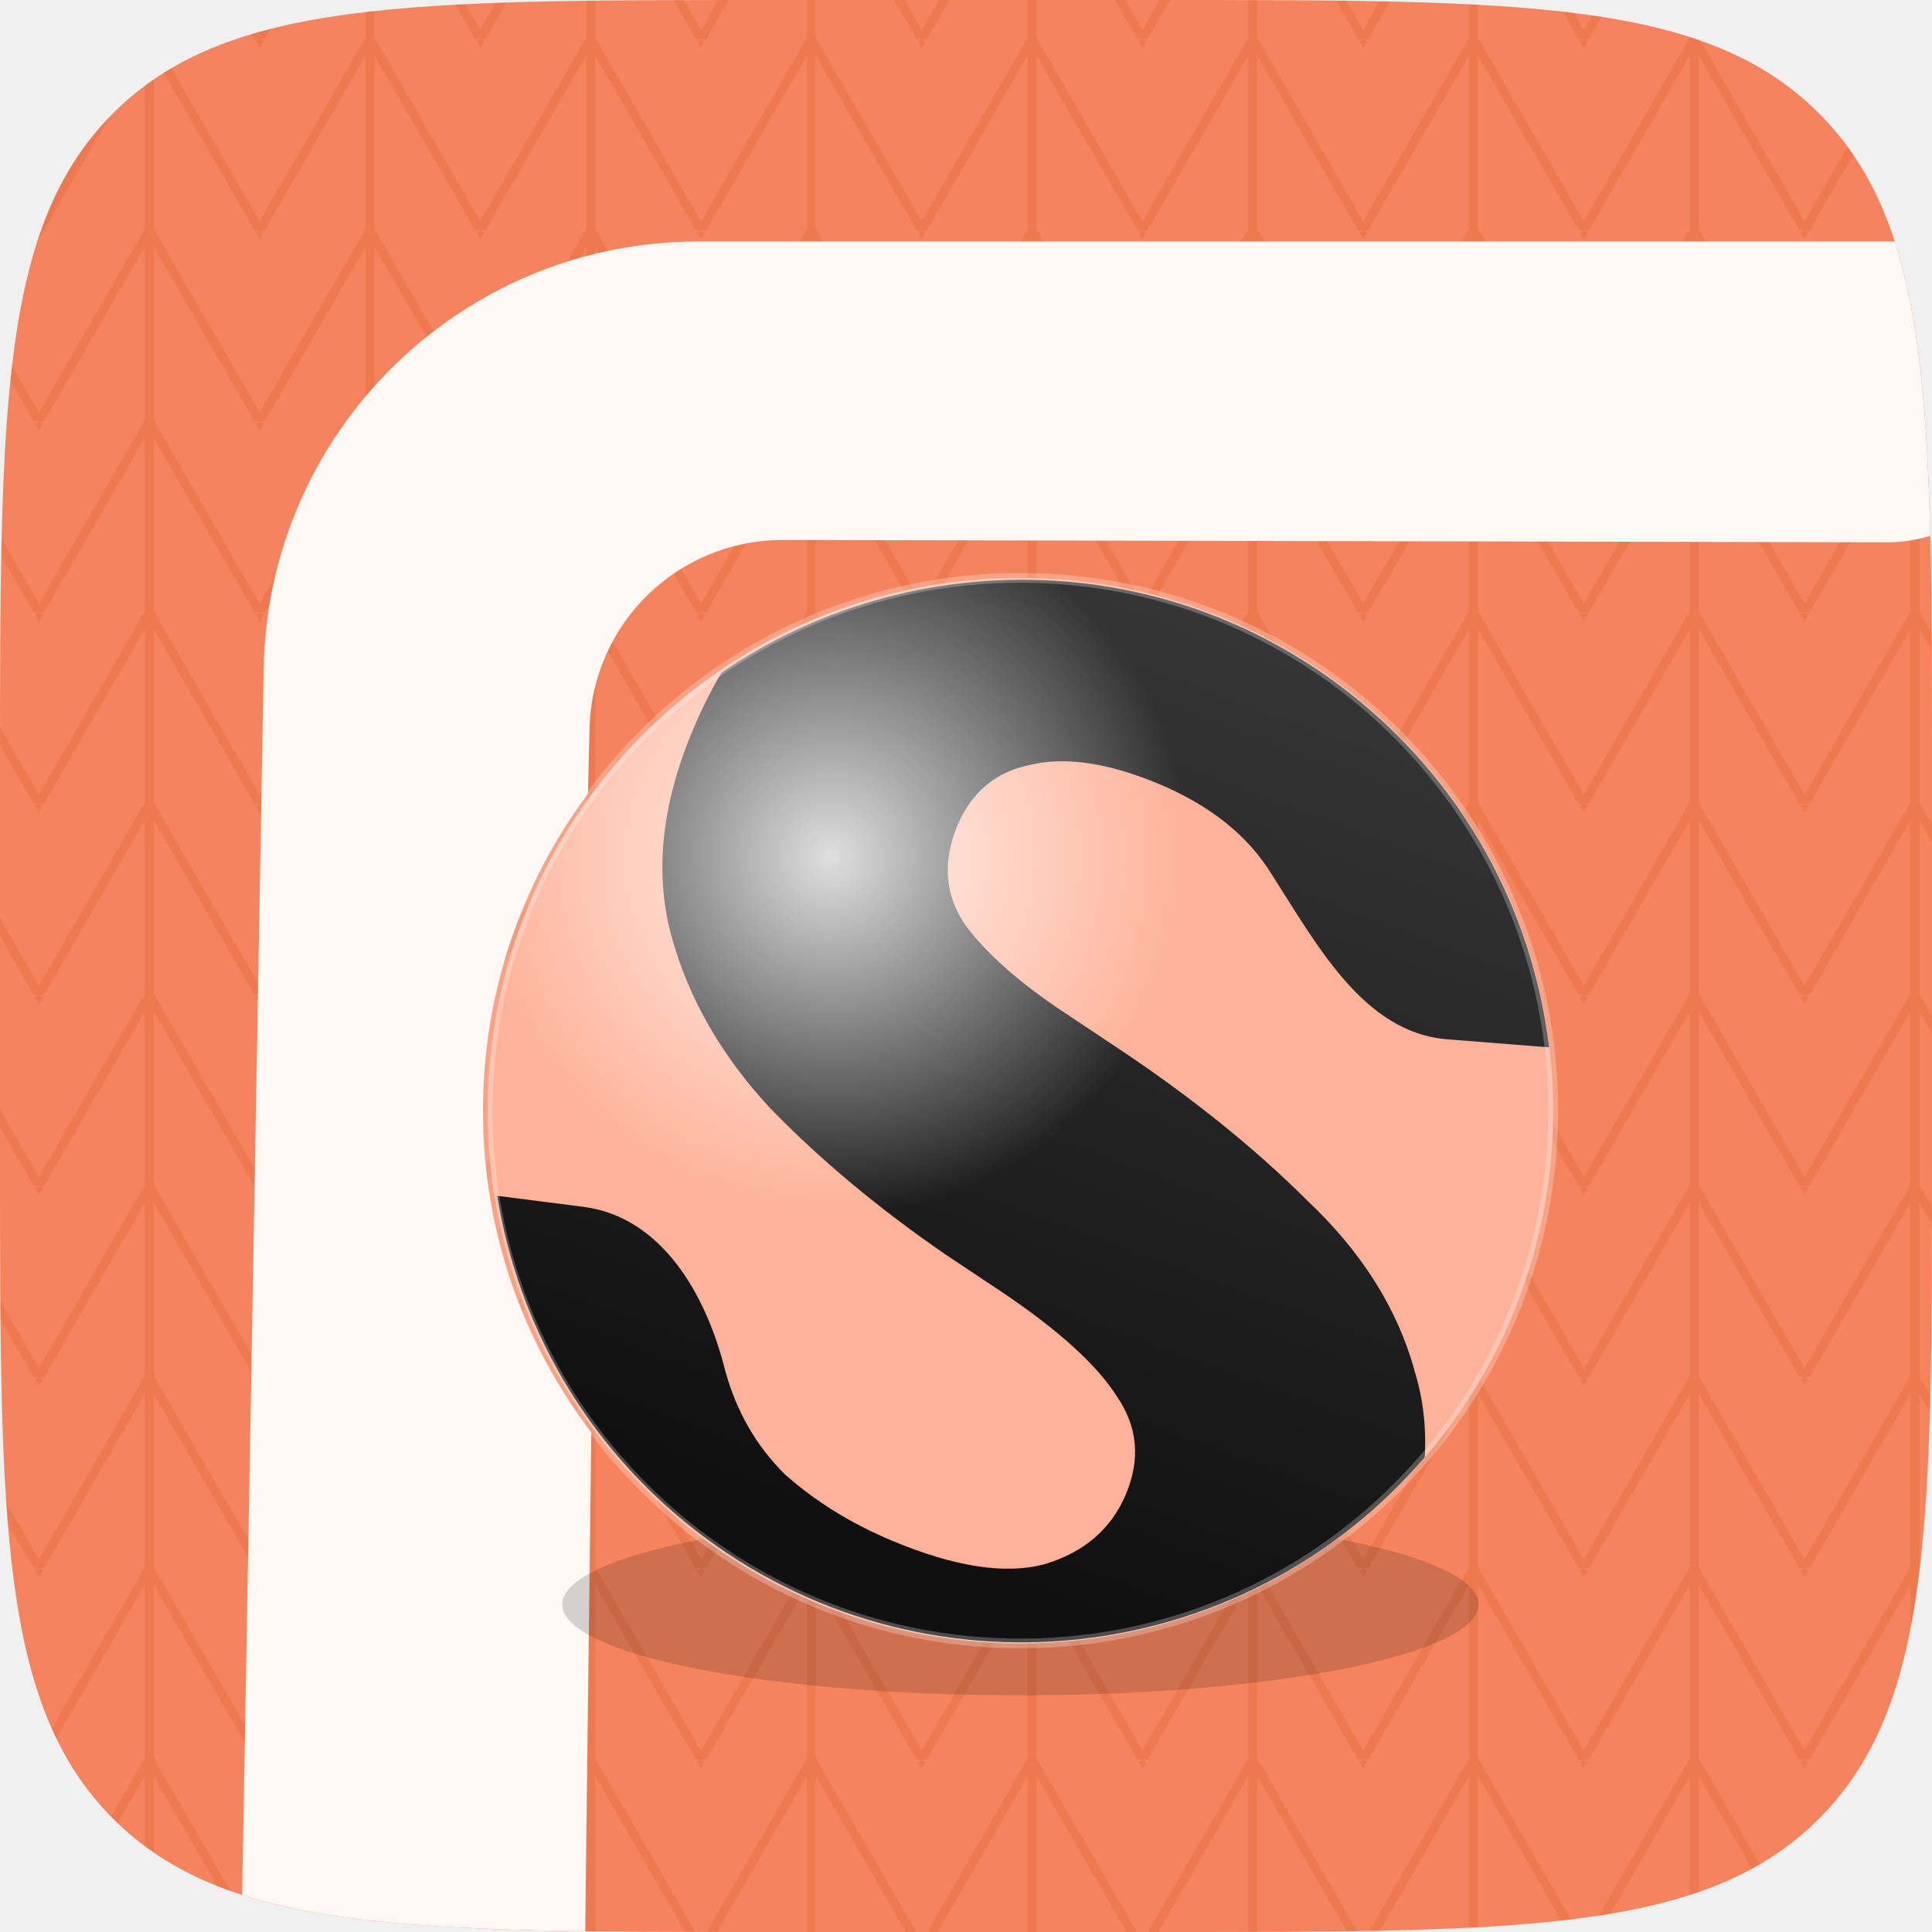
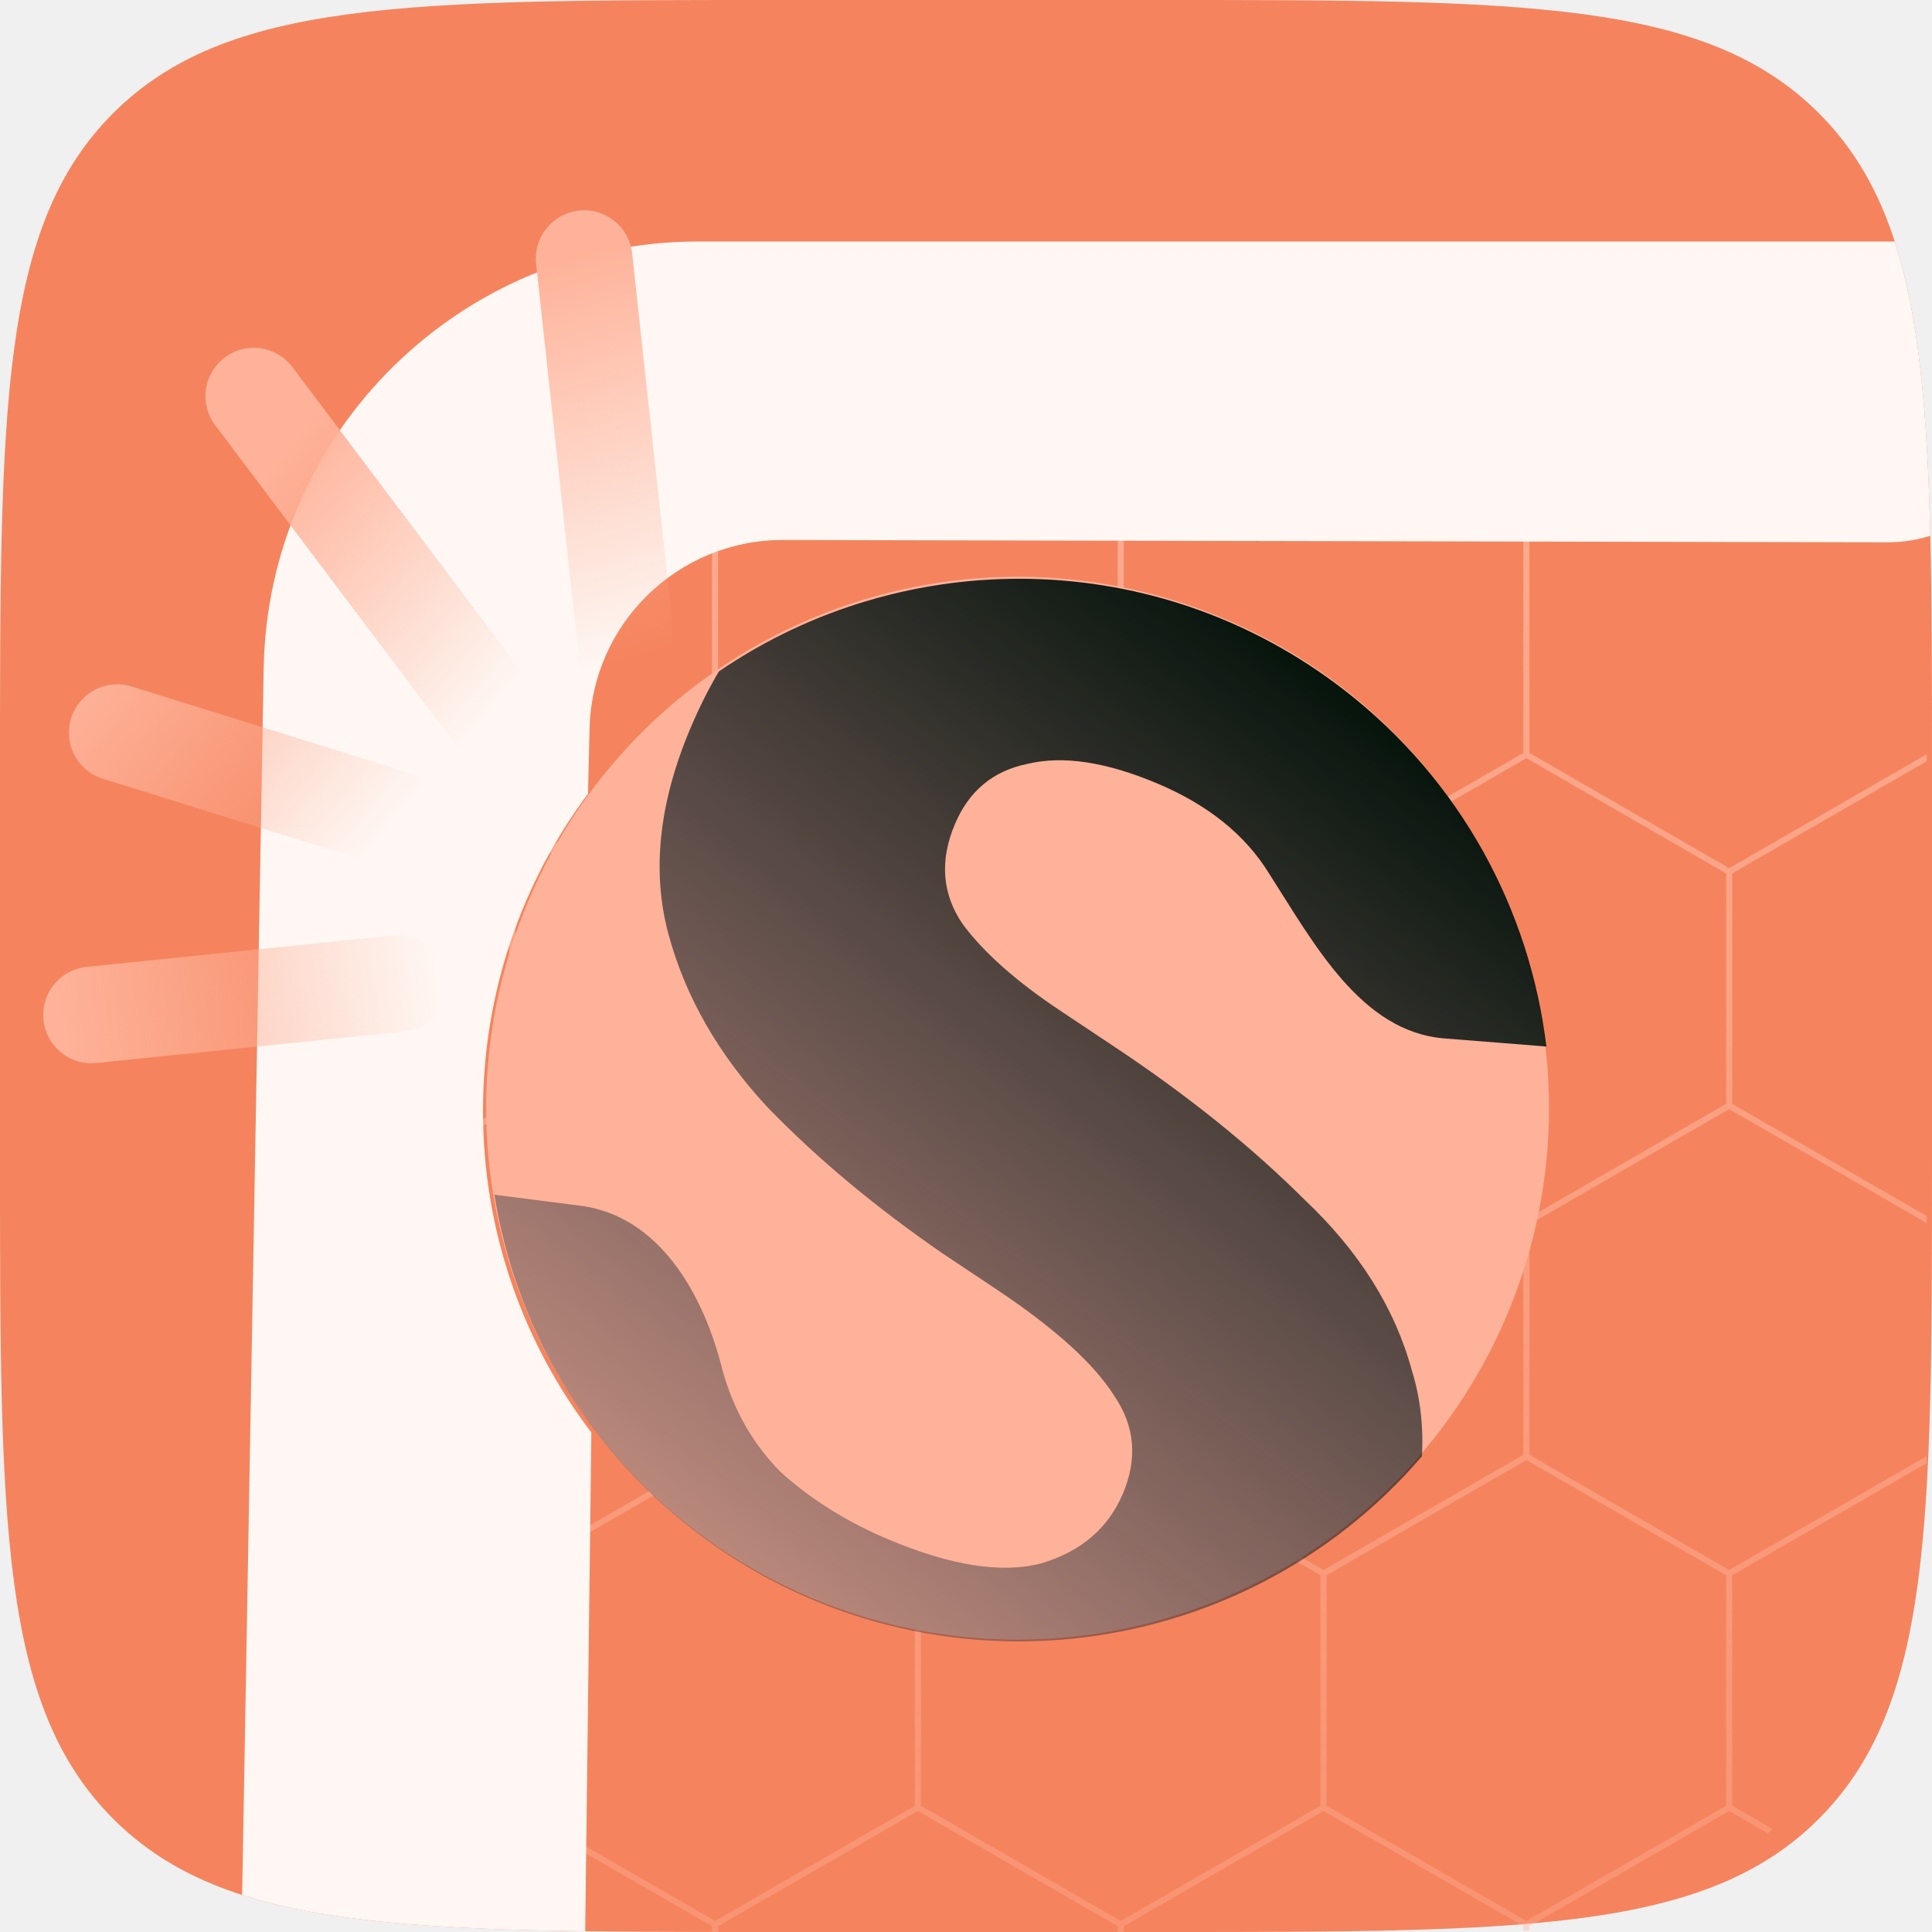
- <svg xmlns="http://www.w3.org/2000/svg" width="512" height="512" viewBox="0 0 297.632 297.632">
+ <svg xmlns="http://www.w3.org/2000/svg" width="512" height="512" viewBox="0 0 512 512" fill="none">
+   <path d="M0 204.8C0 108.256 0 59.984 29.992 29.992C59.984 0 108.256 0 204.8 0H307.2C403.744 0 452.015 0 482.008 29.992C512 59.984 512 108.256 512 204.8V307.2C512 403.744 512 452.015 482.008 482.008C452.015 512 403.744 512 307.2 512H204.8C108.256 512 59.984 512 29.992 482.008C0 452.015 0 403.744 0 307.2V204.8Z" fill="#F5845E" />
+   <g clip-path="url(#clip0_51_202)">
+     <path d="M-25.494 14L-79.235 45V107L-25.494 138M-25.494 138L28.266 107M-25.494 138V200M82.007 14L28.266 45V107M28.266 107L82.007 138M82.007 138L135.766 107M82.007 138V200M189.508 14L135.766 45V107M135.766 107L189.508 138M189.508 138L243.249 107M189.508 138V200M297.009 14L243.249 45V107M243.249 107L297.009 138M297.009 138L350.75 107M297.009 138V200M404.51 14L350.75 45V107M350.75 107L404.51 138M404.51 138L458.251 107M404.51 138V200M512.011 14L458.251 45V107M458.251 107L512.011 138M512.011 138L565.752 107M512.011 138V200M619.511 14L565.752 45V107M565.752 107L619.511 138M619.511 138L673.253 107M619.511 138V200M-25.494 200L28.266 231M-25.494 200L-79.235 231V293L-25.494 324M28.266 231L82.007 200M28.266 231V293M82.007 200L135.766 231M135.766 231L189.508 200M135.766 231V293M189.508 200L243.249 231M243.249 231L297.009 200M243.249 231V293M297.009 200L350.75 231M350.75 231L404.51 200M350.75 231V293M404.51 200L458.251 231M458.251 231L512.011 200M458.251 231V293M512.011 200L565.752 231M565.752 231L619.511 200M565.752 231V293M619.511 200L673.253 231M-25.494 324L28.266 293M-25.494 324V386M28.266 293L82.007 324M82.007 324L135.766 293M82.007 324V386M135.766 293L189.508 324M189.508 324L243.249 293M189.508 324V386M243.249 293L297.009 324M297.009 324L350.75 293M297.009 324V386M350.75 293L404.51 324M404.51 324L458.251 293M404.51 324V386M458.251 293L512.011 324M512.011 324L565.752 293M512.011 324V386M565.752 293L619.511 324M619.511 324L673.253 293M619.511 324V386M-25.494 386L28.266 417M-25.494 386L-79.235 417V479L-25.494 510M28.266 417L82.007 386M28.266 417V479M82.007 386L135.766 417M135.766 417L189.508 386M135.766 417V479M189.508 386L243.249 417M243.249 417L297.009 386M243.249 417V479M297.009 386L350.75 417M350.75 417L404.51 386M350.75 417V479M404.51 386L458.251 417M458.251 417L512.011 386M458.251 417V479M512.011 386L565.752 417M565.752 417L619.511 386M565.752 417V479M619.511 386L673.253 417M-25.494 510L28.266 479M-25.494 510V572M28.266 479L82.007 510M82.007 510L135.766 479M82.007 510V572M135.766 479L189.508 510M189.508 510L243.249 479M189.508 510V572M243.249 479L297.009 510M297.009 510L350.75 479M297.009 510V572M350.75 479L404.51 510M404.51 510L458.251 479M404.51 510V572M458.251 479L512.011 510M512.011 510L565.752 479M512.011 510V572M565.752 479L619.511 510M619.511 510L673.253 479M619.511 510V572M-25.494 572L28.266 603M-25.494 572L-79.235 603V665L-25.494 696M28.266 603L82.007 572M28.266 603V665M82.007 572L135.766 603M135.766 603L189.508 572M135.766 603V665M189.508 572L243.249 603M243.249 603L297.009 572M243.249 603V665M297.009 572L350.75 603M350.75 603L404.51 572M350.75 603V665M404.51 572L458.251 603M458.251 603L512.011 572M458.251 603V665M512.011 572L565.752 603M565.752 603L619.511 572M565.752 603V665M619.511 572L673.253 603M-25.494 696L28.266 665M-25.494 696V758M28.266 665L82.007 696M82.007 696L135.766 665M82.007 696V758M135.766 665L189.508 696M189.508 696L243.249 665M189.508 696V758M243.249 665L297.009 696M297.009 696L350.75 665M297.009 696V758M350.75 665L404.51 696M404.51 696L458.251 665M404.51 696V758M458.251 665L512.011 696M512.011 696L565.752 665M512.011 696V758M565.752 665L619.511 696M619.511 696L673.253 665M619.511 696V758M-25.494 758L28.266 789M-25.494 758L-79.235 789V851L-25.494 882M28.266 789L82.007 758M28.266 789V851L82.007 882M82.007 758L135.766 789M135.766 789L189.508 758M135.766 789V851L189.508 882M189.508 758L243.249 789M243.249 789L297.009 758M243.249 789V851L297.009 882M297.009 758L350.75 789M350.75 789L404.51 758M350.75 789V851L404.51 882M404.51 758L458.251 789M458.251 789L512.011 758M458.251 789V851L512.011 882M512.011 758L565.752 789M565.752 789L619.511 758M565.752 789V851L619.511 882M619.511 758L673.253 789" stroke="url(#paint0_linear_51_202)" stroke-width="1.6" stroke-linecap="round" stroke-linejoin="round" />
+   </g>
+   <circle cx="269.671" cy="293.681" r="140.8" transform="rotate(21.3703 269.671 293.681)" fill="#FEB299" />
+   <path d="M356.364 182.967C387.289 206.975 405.464 241.316 409.807 277.338L382.775 275.19C360.672 273.433 348.268 250.119 336.295 231.457C330.006 221.228 320.111 213.272 306.61 207.59C293.11 201.909 281.695 200.185 272.367 202.42C263.209 204.253 256.765 209.598 253.038 218.455C248.971 228.117 249.672 236.942 255.139 244.93C260.776 252.515 269.461 260.199 281.195 267.981L295.674 277.628C314.981 290.493 331.632 303.898 345.627 317.845C360.167 331.546 369.686 346.689 374.184 363.273C376.38 370.39 377.26 377.942 376.829 385.93C328.258 442.568 243.255 451.656 183.677 405.403C154.353 382.637 136.491 350.58 131.018 316.609L153.833 319.535C174.634 322.202 186.451 342.794 191.478 363.155C194.464 373.89 199.696 382.963 207.171 390.374C215.191 397.541 224.639 403.412 235.514 407.989C252.015 414.934 265.473 417.043 275.89 414.319C286.477 411.191 293.718 404.998 297.615 395.738C301.512 386.479 300.728 377.854 295.261 369.867C289.963 361.476 279.741 352.199 264.596 342.034L250.116 332.385C232.31 320.153 216.784 307.22 203.539 293.59C190.463 279.556 181.676 264.248 177.178 247.664C172.68 231.079 174.582 212.924 182.885 193.196C185.185 187.73 187.729 182.645 190.512 177.94C239.652 144.312 306.805 144.492 356.364 182.967Z" fill="url(#paint1_linear_51_202)" />
+   <path d="M502.13 64C508.49 83.661 510.751 108.78 511.555 141.999C507.89 143.133 504.042 143.726 500.127 143.718L207.533 143.1C179.692 143.041 156.907 165.24 156.24 193.073L155.825 210.354C138.346 233.811 128 262.898 128 294.4C128 326.43 138.697 355.962 156.711 379.619L155.083 511.798C115.366 511.263 86.315 509.31 64.173 502.186L69.878 177.178C70.981 114.353 122.225 64 185.059 64H502.13Z" fill="#FEF7F3" />
+   <path d="M154.802 68.534L167.853 188.719" stroke="url(#paint2_linear_51_202)" stroke-width="25.6" stroke-linecap="round" />
+   <path d="M24.255 268.97L105.933 260.615" stroke="url(#paint3_linear_51_202)" stroke-width="25.6" stroke-linecap="round" />
+   <path d="M31.077 194.156L142.903 228.968" stroke="url(#paint4_linear_51_202)" stroke-width="25.6" stroke-linecap="round" />
+   <path d="M67.246 104.97L145.062 208.362" stroke="url(#paint5_linear_51_202)" stroke-width="25.6" stroke-linecap="round" />
  <defs>
-     <clipPath id="clip_k">
-       <path d="M 0 119.053 C 0 62.931 0 34.87 17.435 17.435 C 34.87 0 62.931 0 119.053 0 L 178.579 0 C 234.701 0 262.762 0 280.197 17.435 C 297.632 34.87 297.632 62.931 297.632 119.053 L 297.632 178.579 C 297.632 234.701 297.632 262.762 280.197 280.197 C 262.762 297.632 234.701 297.632 178.579 297.632 L 119.053 297.632 C 62.931 297.632 34.87 297.632 17.435 280.197 C 0 262.762 0 234.701 0 178.579 L 0 119.053 Z" />
+     <linearGradient id="paint0_linear_51_202" x1="-1154.01" y1="40.795" x2="-1123.8" y2="846.048" gradientUnits="userSpaceOnUse">
+       <stop stop-color="#FEB299" />
+       <stop offset="1" stop-color="#FEB299" stop-opacity="0" />
+     </linearGradient>
+     <linearGradient id="paint1_linear_51_202" x1="358.947" y1="184.972" x2="177.801" y2="416.117" gradientUnits="userSpaceOnUse">
+       <stop stop-color="#06140C" />
+       <stop offset="1" stop-color="#0B1B30" stop-opacity="0.25" />
+     </linearGradient>
+     <linearGradient id="paint2_linear_51_202" x1="136.161" y1="72.244" x2="166.843" y2="174.711" gradientUnits="userSpaceOnUse">
+       <stop stop-color="#FEB299" />
+       <stop offset="1" stop-color="#FEB299" stop-opacity="0" />
+     </linearGradient>
+     <linearGradient id="paint3_linear_51_202" x1="16.15" y1="273.601" x2="116.301" y2="260.615" gradientUnits="userSpaceOnUse">
+       <stop stop-color="#FEB299" />
+       <stop offset="1" stop-color="#FEB299" stop-opacity="0" />
+     </linearGradient>
+     <linearGradient id="paint4_linear_51_202" x1="41.613" y1="157.913" x2="108.01" y2="213.389" gradientUnits="userSpaceOnUse">
+       <stop stop-color="#FEB299" />
+       <stop offset="1" stop-color="#FEB299" stop-opacity="0" />
+     </linearGradient>
+     <linearGradient id="paint5_linear_51_202" x1="69.349" y1="126.456" x2="135.746" y2="181.933" gradientUnits="userSpaceOnUse">
+       <stop stop-color="#FEB299" />
+       <stop offset="1" stop-color="#FEB299" stop-opacity="0" />
+     </linearGradient>
+     <clipPath id="clip0_51_202">
+       <path d="M113.79 128H510.59V396.8C510.59 460.423 459.013 512 395.39 512H113.79V128Z" fill="white" />
    </clipPath>
-     <clipPath id="ballclip_k">
-       <circle cx="157.2" cy="171.1" r="82.075" />
-     </clipPath>
-     <linearGradient id="sw_k" x1="0" y1="0" x2="0.3" y2="1">
-       <stop offset="0" stop-color="#3A3A3A" />
-       <stop offset="1" stop-color="#101010" />
-     </linearGradient>
-     <radialGradient id="hl_k" cx="0.32" cy="0.26" r="0.85">
-       <stop offset="0" stop-color="#FFFFFF" stop-opacity="0.85" />
-       <stop offset="0.4" stop-color="#FFFFFF" stop-opacity="0" />
-     </radialGradient>
-     <pattern id="grid_k" width="34" height="29.45" patternUnits="userSpaceOnUse" patternTransform="translate(6,6)">
-       <path d="M 0 29.45 L 17 0 L 34 29.45 M 17 0 L 17 29.45 M -17 29.45 L 0 0 M 34 0 L 51 29.45" stroke="#C2410C" stroke-opacity="0.16" stroke-width="1.4" fill="none" />
-     </pattern>
  </defs>
-   <g clip-path="url(#clip_k)">
-     <path d="M 0 119.053 C 0 62.931 0 34.87 17.435 17.435 C 34.87 0 62.931 0 119.053 0 L 178.579 0 C 234.701 0 262.762 0 280.197 17.435 C 297.632 34.87 297.632 62.931 297.632 119.053 L 297.632 178.579 C 297.632 234.701 297.632 262.762 280.197 280.197 C 262.762 297.632 234.701 297.632 178.579 297.632 L 119.053 297.632 C 62.931 297.632 34.87 297.632 17.435 280.197 C 0 262.762 0 234.701 0 178.579 L 0 119.053 Z" fill="#F5845E" />
-     <rect width="297.632" height="297.632" fill="url(#grid_k)" />
-     <g transform="translate(37.3,37.2)">
-       <path d="M 254.589 0 C 258.286 11.429 259.601 26.031 260.068 45.342 C 257.938 46.001 255.701 46.346 253.426 46.341 L 83.337 45.981 C 67.153 45.948 53.907 58.853 53.52 75.032 L 53.278 85.078 C 43.118 98.714 37.104 115.622 37.104 133.935 C 37.104 152.554 43.322 169.72 53.793 183.473 L 52.847 260.311 C 29.759 260 12.872 258.863 0 254.722 L 3.316 65.792 C 3.958 29.271 33.747 0 70.273 0 L 254.589 0 Z" fill="#FEF7F3" />
-     </g>
-     <ellipse cx="157.2" cy="247.175" rx="70.585" ry="14" fill="#000" opacity="0.16" />
-     <circle cx="157.2" cy="171.1" r="82.075" fill="#FEB299" />
-     <g clip-path="url(#ballclip_k)">
-       <g transform="matrix(0.79,0.613,-0.613,0.79,145.99,58.722)">
-         <path d="M 77.947 0 C 100.705 0 121.293 9.289 136.128 24.281 L 122.95 32.932 C 112.175 40.004 98.168 33.721 86.018 29.42 C 79.483 26.965 72.103 26.839 63.879 29.043 C 55.654 31.247 49.799 34.524 46.313 38.876 C 42.76 42.982 41.708 47.733 43.153 53.129 C 44.731 59.015 48.198 62.818 53.556 64.537 C 58.848 66.011 65.575 66.443 73.736 65.833 L 83.825 65.102 C 97.276 64.126 109.701 64.346 121.099 65.761 C 132.659 66.869 142.428 70.429 150.405 76.44 C 153.95 78.925 157.048 82.079 159.697 85.9 C 157.586 129.222 121.793 163.698 77.947 163.698 C 56.367 163.698 36.736 155.346 22.113 141.697 L 33.634 134.908 C 44.136 128.718 56.902 133.961 66.469 141.518 C 71.667 145.382 77.303 147.684 83.378 148.422 C 89.615 148.854 96.047 148.181 102.672 146.406 C 112.724 143.713 119.657 139.883 123.469 134.919 C 127.215 129.709 128.332 124.284 126.82 118.643 C 125.309 113.002 121.874 109.321 116.517 107.603 C 111.093 105.638 103.092 105.023 92.514 105.754 L 82.426 106.485 C 69.889 107.216 58.149 106.813 47.208 105.275 C 36.201 103.493 26.71 99.596 18.732 93.584 C 10.755 87.572 5.156 78.557 1.936 66.539 C 1.043 63.208 0.4 59.966 0 56.813 C 10.577 23.855 41.476 0 77.947 0 Z" fill="url(#sw_k)" />
-       </g>
-     </g>
-     <circle cx="157.2" cy="171.1" r="82.075" fill="url(#hl_k)" />
-     <circle cx="157.2" cy="171.1" r="82.075" fill="none" stroke="#fff" stroke-opacity="0.25" stroke-width="1.5" />
-   </g>
</svg>
